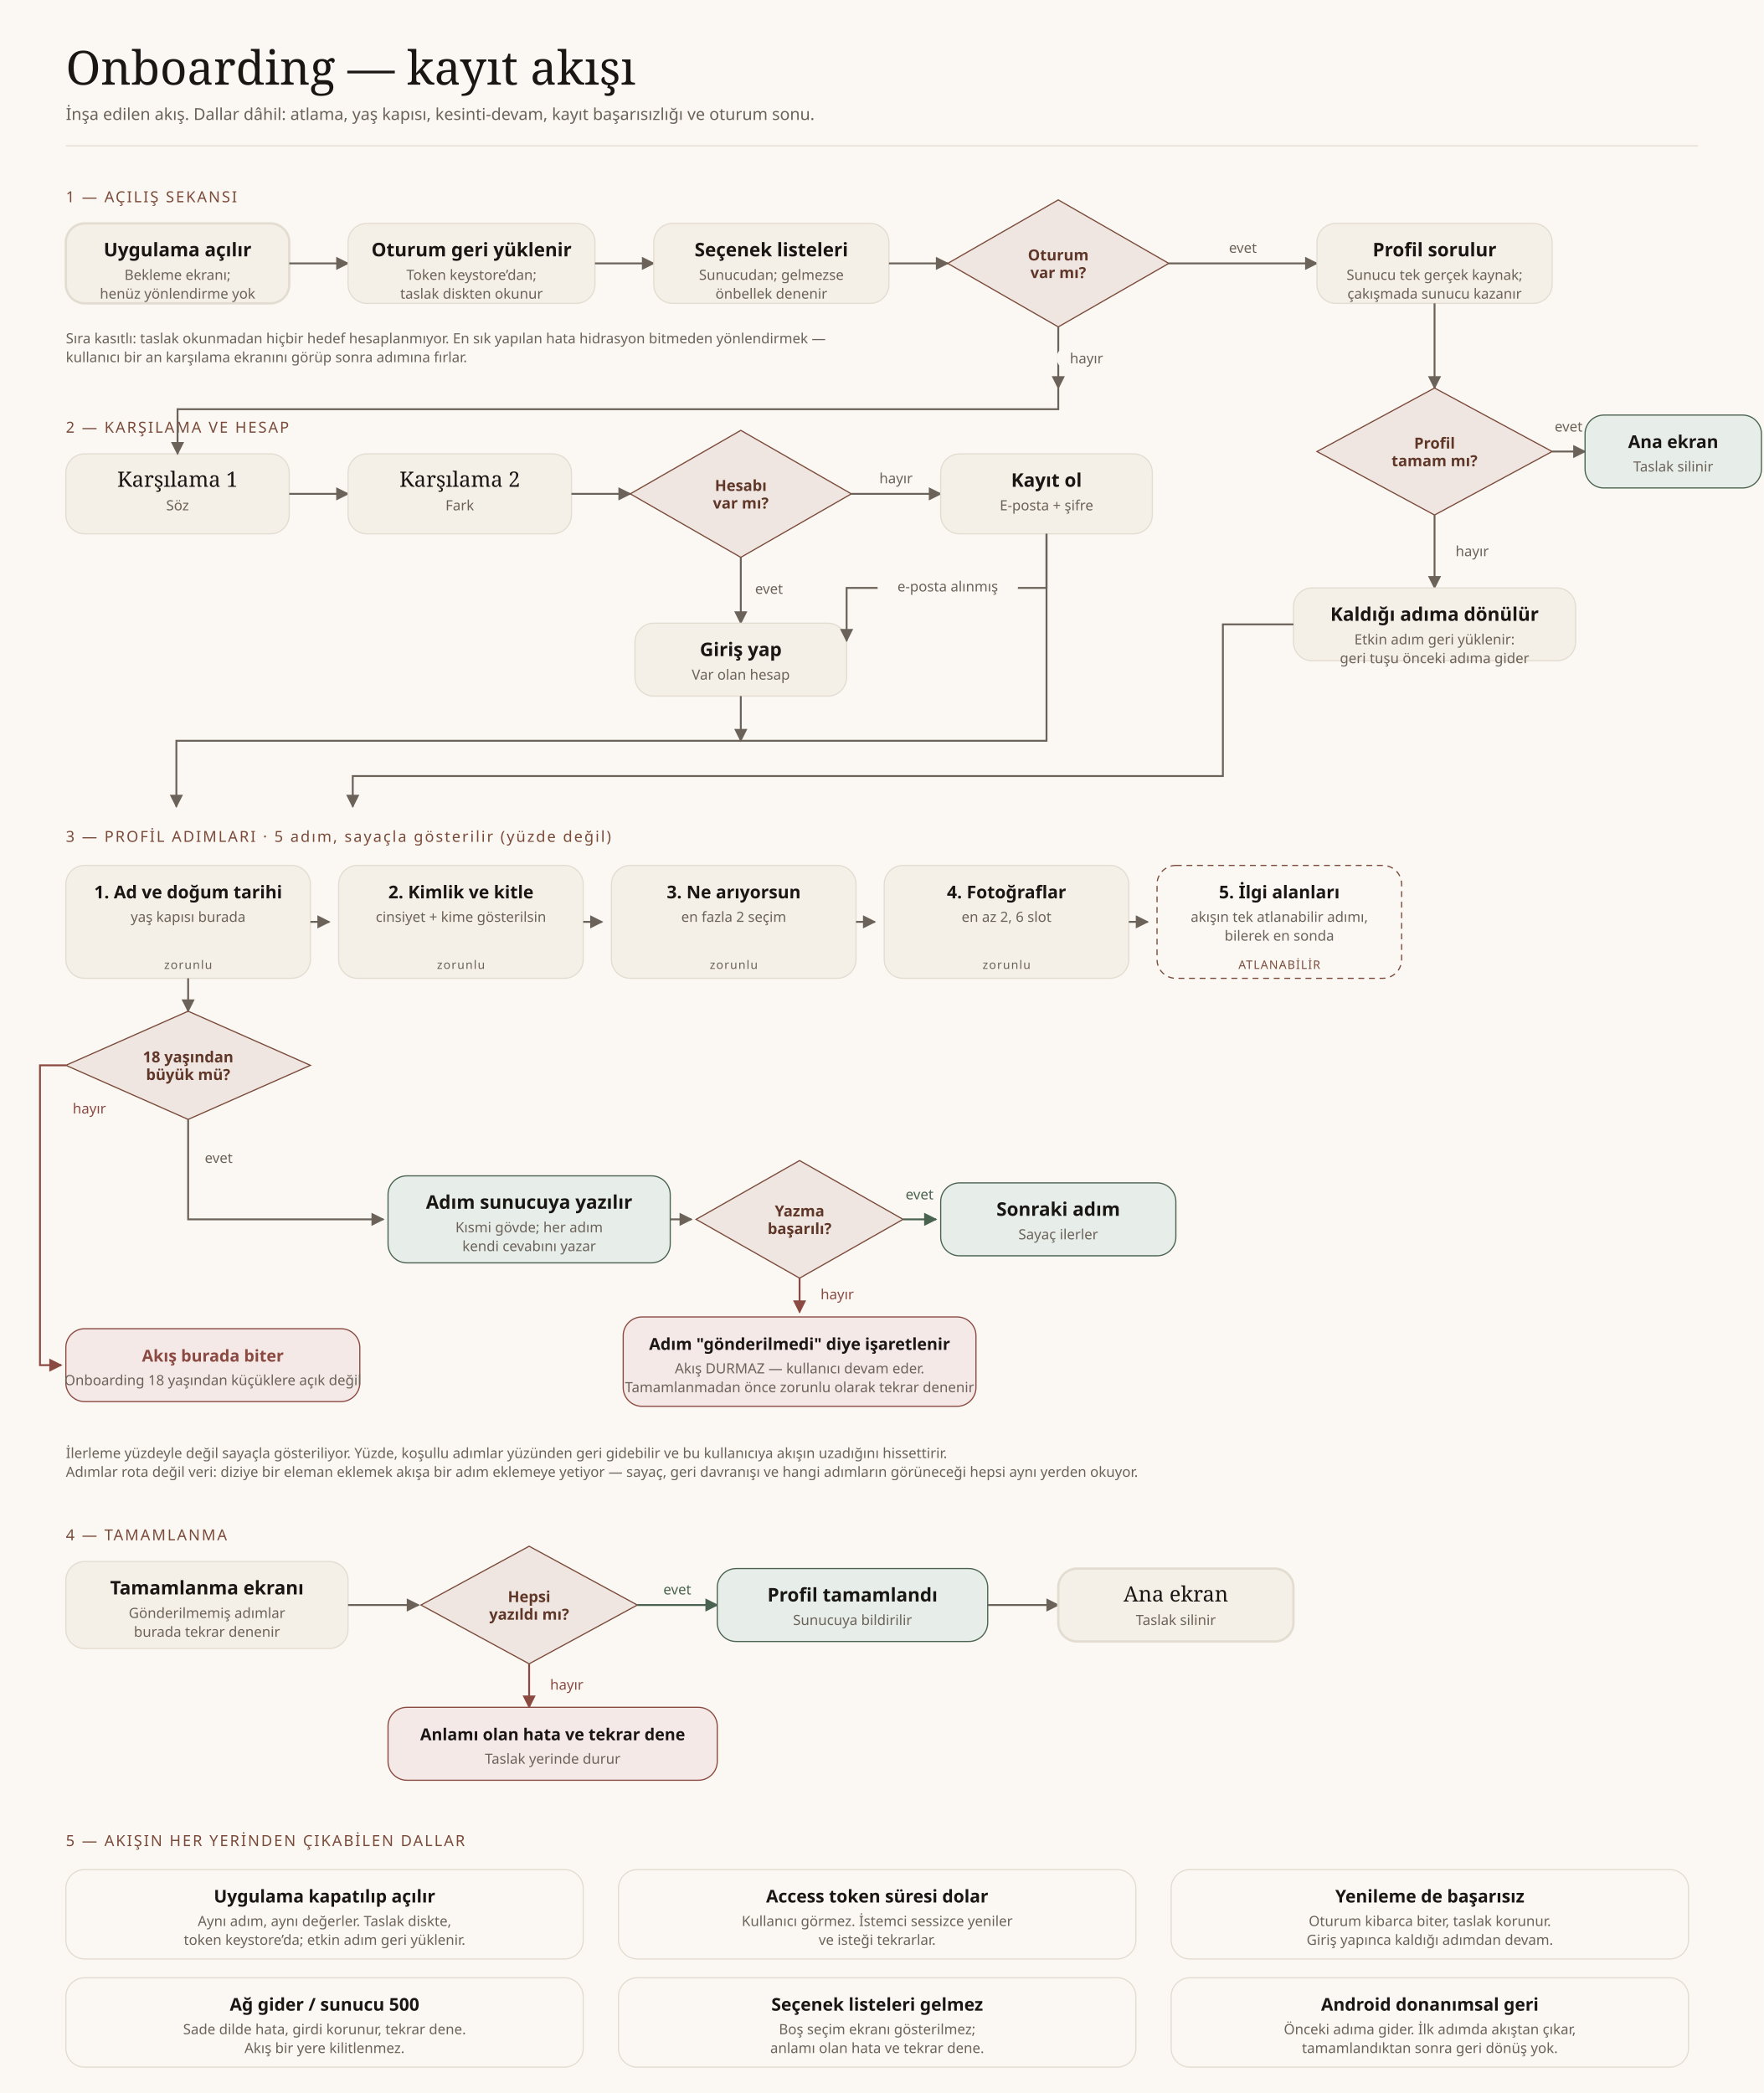
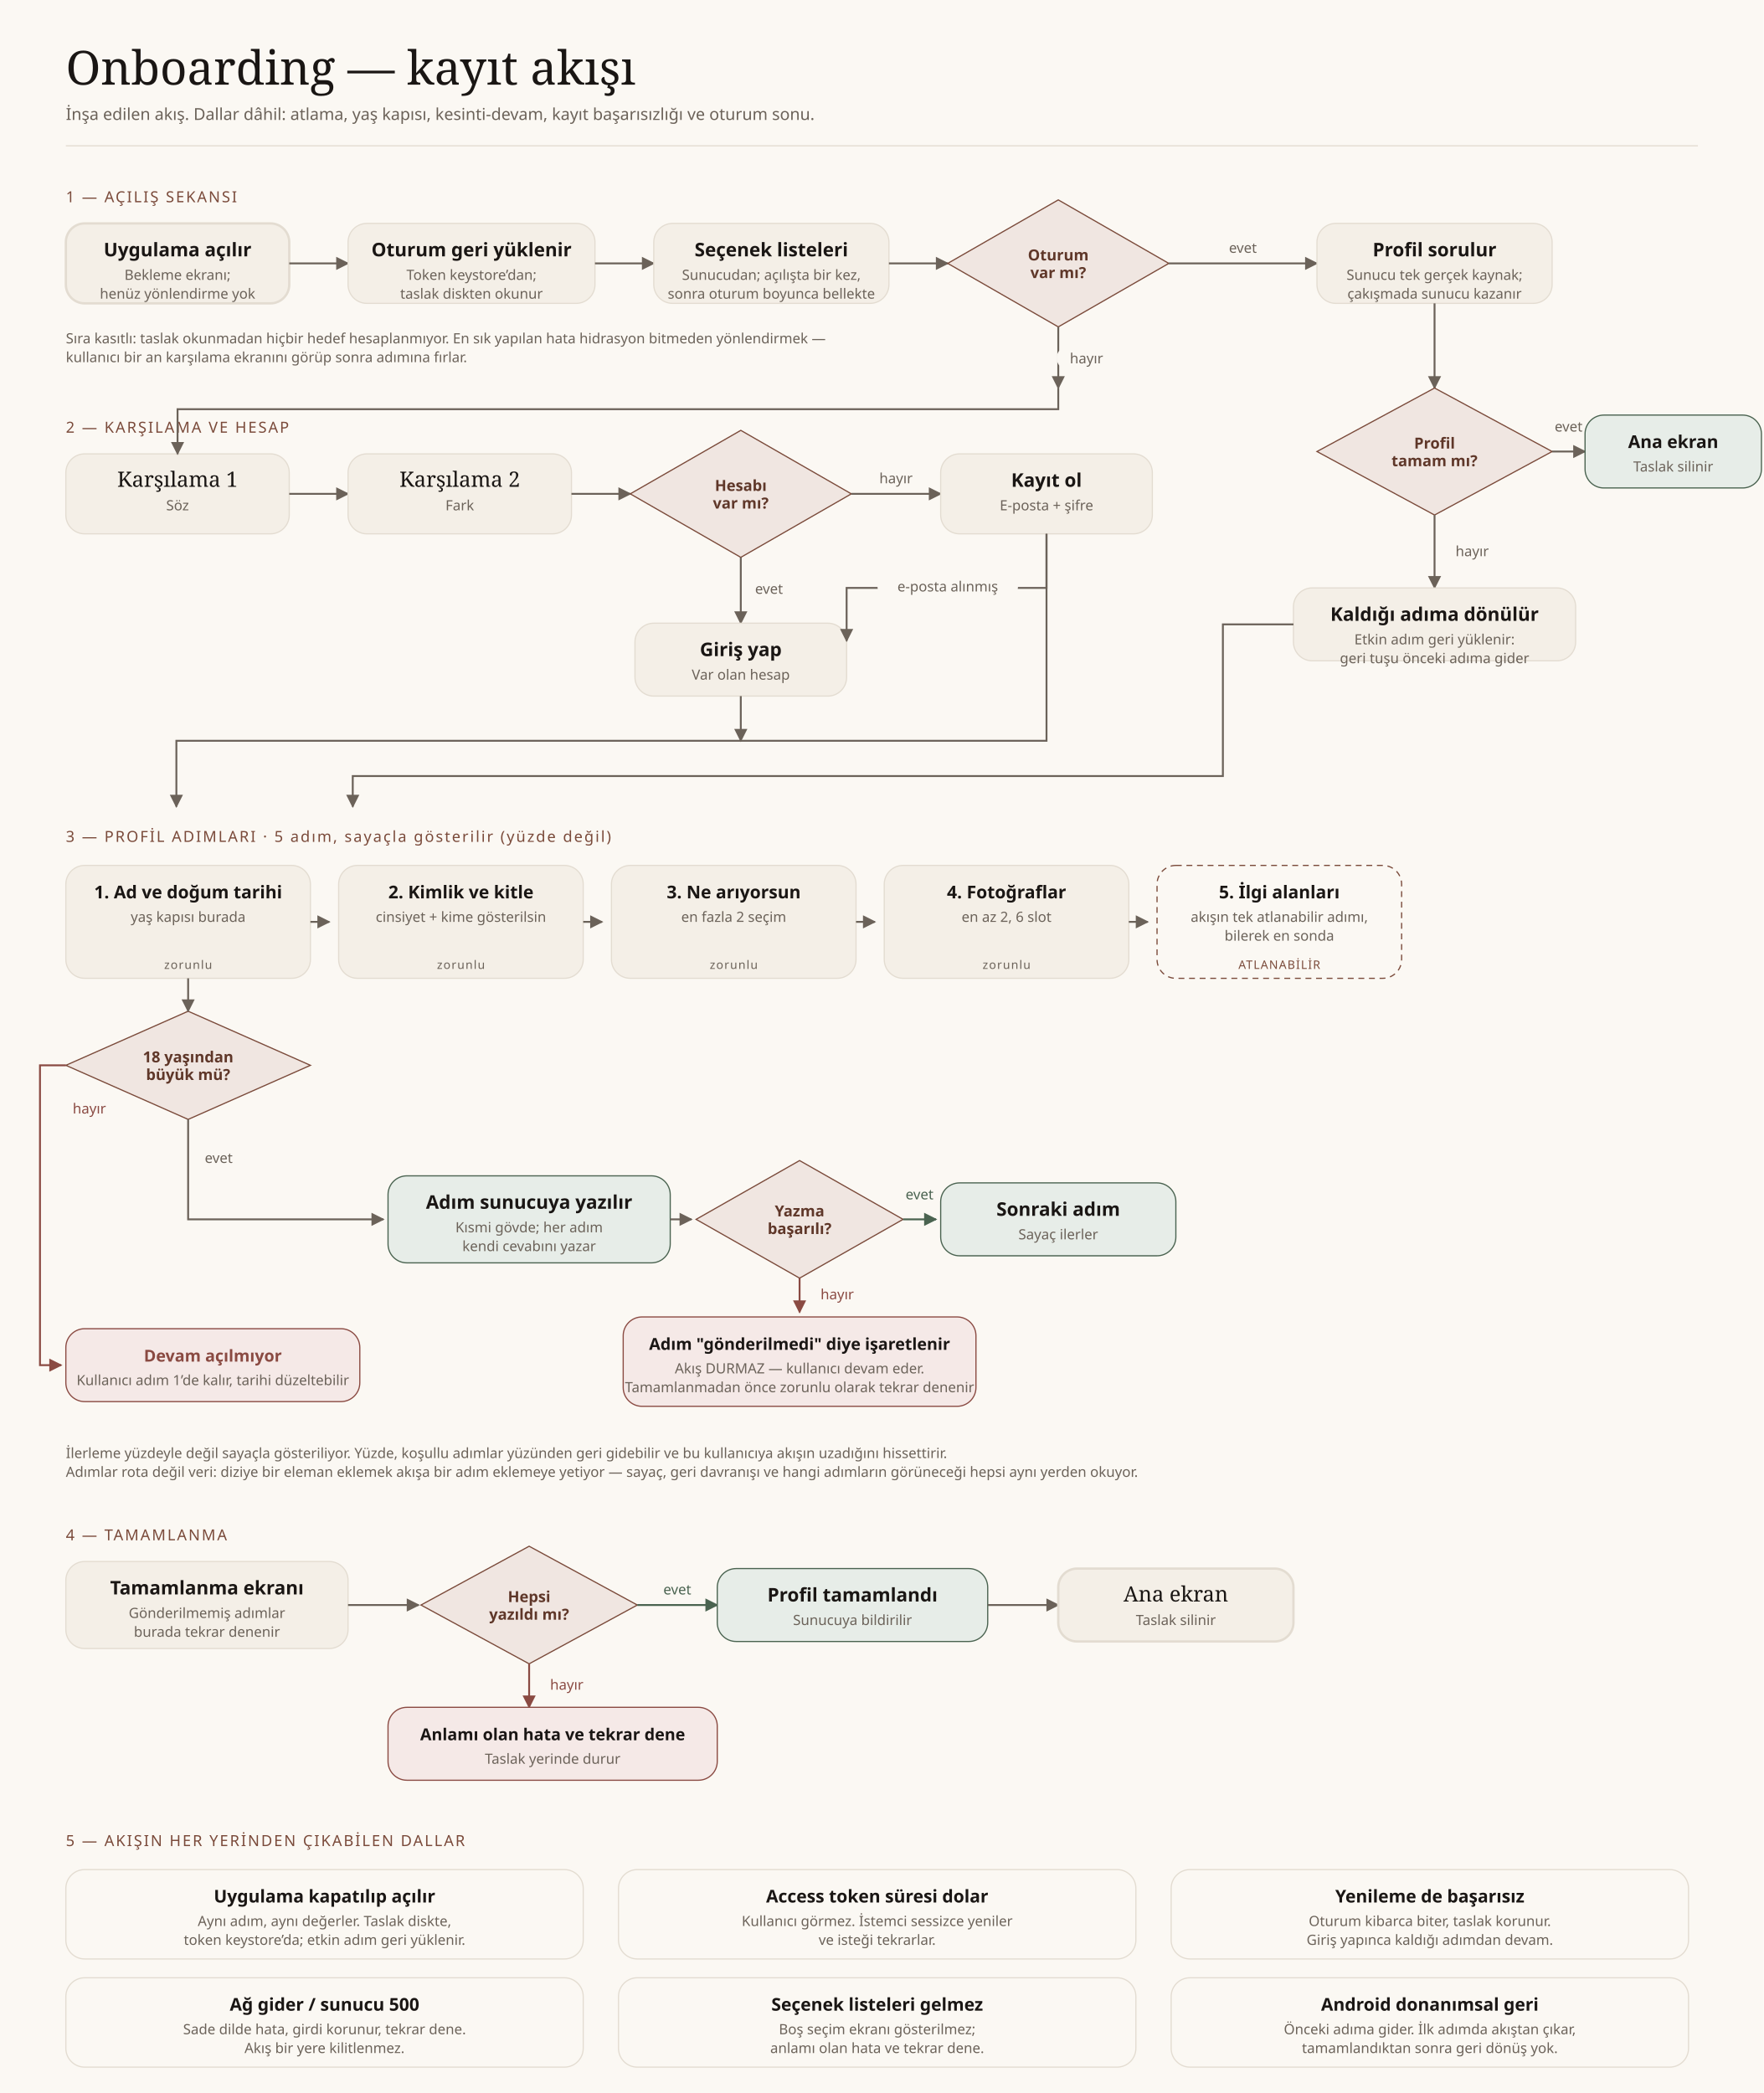
<svg xmlns="http://www.w3.org/2000/svg" width="1500" height="1780" viewBox="0 0 1500 1780" font-family="'Figtree','Segoe UI',system-ui,-apple-system,sans-serif">
  <defs>
    <marker id="arrow" viewBox="0 0 10 10" refX="9" refY="5" markerWidth="7" markerHeight="7" orient="auto-start-reverse">
      <path d="M 0 0 L 10 5 L 0 10 z" fill="#6B6259" />
    </marker>
    <marker id="arrowRed" viewBox="0 0 10 10" refX="9" refY="5" markerWidth="7" markerHeight="7" orient="auto-start-reverse">
      <path d="M 0 0 L 10 5 L 0 10 z" fill="#8A4A42" />
    </marker>
    <marker id="arrowGreen" viewBox="0 0 10 10" refX="9" refY="5" markerWidth="7" markerHeight="7" orient="auto-start-reverse">
      <path d="M 0 0 L 10 5 L 0 10 z" fill="#4A6350" />
    </marker>
  </defs>
  <rect width="1500" height="1780" fill="#FBF8F3" />
  <text x="56" y="72" font-family="'Newsreader','Iowan Old Style',Georgia,serif" font-size="40" fill="#1A1614">Onboarding — kayıt akışı</text>
  <text x="56" y="102" font-size="14" fill="#6B6259">İnşa edilen akış. Dallar dâhil: atlama, yaş kapısı, kesinti-devam, kayıt başarısızlığı ve oturum sonu.</text>
  <line x1="56" y1="124" x2="1444" y2="124" stroke="#E3DCD1" />
  <text x="56" y="172" font-size="13" letter-spacing="1.4" fill="#7A4A3A">1 — AÇILIŞ SEKANSI</text>
  <rect x="56" y="190" width="190" height="68" rx="16" fill="#F4EFE7" stroke="#E3DCD1" stroke-width="2" />
  <text x="151" y="218" text-anchor="middle" font-family="'Figtree','Segoe UI',system-ui,-apple-system,sans-serif" font-size="16" font-weight="600" fill="#1A1614">Uygulama açılır</text>
  <text x="151" y="238" text-anchor="middle" font-size="12" fill="#6B6259">Bekleme ekranı;</text>
  <text x="151" y="254" text-anchor="middle" font-size="12" fill="#6B6259">henüz yönlendirme yok</text>
  <path d="M 246 224 L 296 224" fill="none" stroke="#6B6259" stroke-width="1.6" marker-end="url(#arrow)" />
  <rect x="296" y="190" width="210" height="68" rx="16" fill="#F4EFE7" stroke="#E3DCD1" stroke-width="1" />
  <text x="401" y="218" text-anchor="middle" font-family="'Figtree','Segoe UI',system-ui,-apple-system,sans-serif" font-size="16" font-weight="600" fill="#1A1614">Oturum geri yüklenir</text>
  <text x="401" y="238" text-anchor="middle" font-size="12" fill="#6B6259">Token keystore’dan;</text>
  <text x="401" y="254" text-anchor="middle" font-size="12" fill="#6B6259">taslak diskten okunur</text>
  <path d="M 506 224 L 556 224" fill="none" stroke="#6B6259" stroke-width="1.6" marker-end="url(#arrow)" />
  <rect x="556" y="190" width="200" height="68" rx="16" fill="#F4EFE7" stroke="#E3DCD1" stroke-width="1" />
  <text x="656" y="218" text-anchor="middle" font-family="'Figtree','Segoe UI',system-ui,-apple-system,sans-serif" font-size="16" font-weight="600" fill="#1A1614">Seçenek listeleri</text>
-   <text x="656" y="238" text-anchor="middle" font-size="12" fill="#6B6259">Sunucudan; gelmezse</text>
-   <text x="656" y="254" text-anchor="middle" font-size="12" fill="#6B6259">önbellek denenir</text>
+   <text x="656" y="238" text-anchor="middle" font-size="12" fill="#6B6259">Sunucudan; açılışta bir kez,</text>
+   <text x="656" y="254" text-anchor="middle" font-size="12" fill="#6B6259">sonra oturum boyunca bellekte</text>
  <path d="M 756 224 L 806 224" fill="none" stroke="#6B6259" stroke-width="1.6" marker-end="url(#arrow)" />
  <path d="M 900 170 L 994 224 L 900 278 L 806 224 Z" fill="#F0E6E1" stroke="#7A4A3A" />
  <text x="900" y="221.5" text-anchor="middle" font-size="13" font-weight="600" fill="#5F3729">Oturum</text>
  <text x="900" y="236.5" text-anchor="middle" font-size="13" font-weight="600" fill="#5F3729">var mı?</text>
  <text x="56" y="292" font-size="12" fill="#6B6259">Sıra kasıtlı: taslak okunmadan hiçbir hedef hesaplanmıyor. En sık yapılan hata hidrasyon bitmeden yönlendirmek —</text>
  <text x="56" y="308" font-size="12" fill="#6B6259">kullanıcı bir an karşılama ekranını görüp sonra adımına fırlar.</text>
  <path d="M 900 278 L 900 330" fill="none" stroke="#6B6259" stroke-width="1.6" marker-end="url(#arrow)" />
  <rect x="898.75" y="295" width="50.5" height="19" rx="9" fill="#FBF8F3" />
  <text x="924" y="309" text-anchor="middle" font-size="12" fill="#6B6259">hayır</text>
  <path d="M 994 224 L 1120 224" fill="none" stroke="#6B6259" stroke-width="1.6" marker-end="url(#arrow)" />
  <rect x="1035.2" y="201" width="43.6" height="19" rx="9" fill="#FBF8F3" />
  <text x="1057" y="215" text-anchor="middle" font-size="12" fill="#6B6259">evet</text>
  <rect x="1120" y="190" width="200" height="68" rx="16" fill="#F4EFE7" stroke="#E3DCD1" stroke-width="1" />
  <text x="1220" y="218" text-anchor="middle" font-family="'Figtree','Segoe UI',system-ui,-apple-system,sans-serif" font-size="16" font-weight="600" fill="#1A1614">Profil sorulur</text>
  <text x="1220" y="238" text-anchor="middle" font-size="12" fill="#6B6259">Sunucu tek gerçek kaynak;</text>
  <text x="1220" y="254" text-anchor="middle" font-size="12" fill="#6B6259">çakışmada sunucu kazanır</text>
  <path d="M 1220 258 L 1220 330" fill="none" stroke="#6B6259" stroke-width="1.6" marker-end="url(#arrow)" />
  <path d="M 1220 330 L 1320 384 L 1220 438 L 1120 384 Z" fill="#F0E6E1" stroke="#7A4A3A" />
  <text x="1220" y="381.5" text-anchor="middle" font-size="13" font-weight="600" fill="#5F3729">Profil</text>
  <text x="1220" y="396.5" text-anchor="middle" font-size="13" font-weight="600" fill="#5F3729">tamam mı?</text>
  <text x="56" y="368" font-size="13" letter-spacing="1.4" fill="#7A4A3A">2 — KARŞILAMA VE HESAP</text>
  <rect x="56" y="386" width="190" height="68" rx="16" fill="#F4EFE7" stroke="#E3DCD1" stroke-width="1" />
  <text x="151" y="414" text-anchor="middle" font-family="'Newsreader','Iowan Old Style',Georgia,serif" font-size="18" font-weight="400" fill="#1A1614">Karşılama 1</text>
  <text x="151" y="434" text-anchor="middle" font-size="12" fill="#6B6259">Söz</text>
  <path d="M 246 420 L 296 420" fill="none" stroke="#6B6259" stroke-width="1.6" marker-end="url(#arrow)" />
  <rect x="296" y="386" width="190" height="68" rx="16" fill="#F4EFE7" stroke="#E3DCD1" stroke-width="1" />
  <text x="391" y="414" text-anchor="middle" font-family="'Newsreader','Iowan Old Style',Georgia,serif" font-size="18" font-weight="400" fill="#1A1614">Karşılama 2</text>
  <text x="391" y="434" text-anchor="middle" font-size="12" fill="#6B6259">Fark</text>
  <path d="M 486 420 L 536 420" fill="none" stroke="#6B6259" stroke-width="1.6" marker-end="url(#arrow)" />
  <path d="M 630 366 L 724 420 L 630 474 L 536 420 Z" fill="#F0E6E1" stroke="#7A4A3A" />
  <text x="630" y="417.5" text-anchor="middle" font-size="13" font-weight="600" fill="#5F3729">Hesabı</text>
  <text x="630" y="432.5" text-anchor="middle" font-size="13" font-weight="600" fill="#5F3729">var mı?</text>
  <path d="M 724 420 L 800 420" fill="none" stroke="#6B6259" stroke-width="1.6" marker-end="url(#arrow)" />
  <rect x="736.75" y="397" width="50.5" height="19" rx="9" fill="#FBF8F3" />
  <text x="762" y="411" text-anchor="middle" font-size="12" fill="#6B6259">hayır</text>
  <rect x="800" y="386" width="180" height="68" rx="16" fill="#F4EFE7" stroke="#E3DCD1" stroke-width="1" />
  <text x="890" y="414" text-anchor="middle" font-family="'Figtree','Segoe UI',system-ui,-apple-system,sans-serif" font-size="16" font-weight="600" fill="#1A1614">Kayıt ol</text>
  <text x="890" y="434" text-anchor="middle" font-size="12" fill="#6B6259">E-posta + şifre</text>
  <path d="M 630 474 L 630 530" fill="none" stroke="#6B6259" stroke-width="1.6" marker-end="url(#arrow)" />
  <rect x="632.2" y="491" width="43.6" height="19" rx="9" fill="#FBF8F3" />
  <text x="654" y="505" text-anchor="middle" font-size="12" fill="#6B6259">evet</text>
  <rect x="540" y="530" width="180" height="62" rx="16" fill="#F4EFE7" stroke="#E3DCD1" stroke-width="1" />
  <text x="630" y="558" text-anchor="middle" font-family="'Figtree','Segoe UI',system-ui,-apple-system,sans-serif" font-size="16" font-weight="600" fill="#1A1614">Giriş yap</text>
  <text x="630" y="578" text-anchor="middle" font-size="12" fill="#6B6259">Var olan hesap</text>
  <path d="M 890 454 L 890 500 L 720 500 L 720 545" fill="none" stroke="#6B6259" stroke-width="1.6" marker-end="url(#arrow)" />
  <rect x="746.25" y="489" width="119.5" height="19" rx="9" fill="#FBF8F3" />
  <text x="806" y="503" text-anchor="middle" font-size="12" fill="#6B6259">e-posta alınmış</text>
  <path d="M 890 454 L 890 630 L 150 630 L 150 686" fill="none" stroke="#6B6259" stroke-width="1.6" marker-end="url(#arrow)" />
  <path d="M 630 592 L 630 630" fill="none" stroke="#6B6259" stroke-width="1.6" marker-end="url(#arrow)" />
  <path d="M 900 330 L 900 348 L 151 348 L 151 386" fill="none" stroke="#6B6259" stroke-width="1.6" marker-end="url(#arrow)" />
  <path d="M 1320 384 L 1348 384" fill="none" stroke="#6B6259" stroke-width="1.6" marker-end="url(#arrow)" />
  <rect x="1312.2" y="353" width="43.6" height="19" rx="9" fill="#FBF8F3" />
  <text x="1334" y="367" text-anchor="middle" font-size="12" fill="#6B6259">evet</text>
  <rect x="1348" y="353" width="150" height="62" rx="16" fill="#E7EDE8" stroke="#4A6350" stroke-width="1" />
  <text x="1423" y="381" text-anchor="middle" font-family="'Figtree','Segoe UI',system-ui,-apple-system,sans-serif" font-size="15" font-weight="600" fill="#1A1614">Ana ekran</text>
  <text x="1423" y="401" text-anchor="middle" font-size="12" fill="#6B6259">Taslak silinir</text>
  <path d="M 1220 438 L 1220 500" fill="none" stroke="#6B6259" stroke-width="1.6" marker-end="url(#arrow)" />
  <rect x="1226.75" y="459" width="50.5" height="19" rx="9" fill="#FBF8F3" />
  <text x="1252" y="473" text-anchor="middle" font-size="12" fill="#6B6259">hayır</text>
  <rect x="1100" y="500" width="240" height="62" rx="16" fill="#F4EFE7" stroke="#E3DCD1" stroke-width="1" />
  <text x="1220" y="528" text-anchor="middle" font-family="'Figtree','Segoe UI',system-ui,-apple-system,sans-serif" font-size="16" font-weight="600" fill="#1A1614">Kaldığı adıma dönülür</text>
  <text x="1220" y="548" text-anchor="middle" font-size="12" fill="#6B6259">Etkin adım geri yüklenir:</text>
  <text x="1220" y="564" text-anchor="middle" font-size="12" fill="#6B6259">geri tuşu önceki adıma gider</text>
  <path d="M 1100 531 L 1040 531 L 1040 660 L 300 660 L 300 686" fill="none" stroke="#6B6259" stroke-width="1.6" marker-end="url(#arrow)" />
  <text x="56" y="716" font-size="13" letter-spacing="1.4" fill="#7A4A3A">3 — PROFİL ADIMLARI · 5 adım, sayaçla gösterilir (yüzde değil)</text>
  <rect x="56" y="736" width="208" height="96" rx="16" fill="#F4EFE7" stroke="#E3DCD1" stroke-width="1" />
  <text x="160" y="764" text-anchor="middle" font-family="'Figtree','Segoe UI',system-ui,-apple-system,sans-serif" font-size="15" font-weight="600" fill="#1A1614">1. Ad ve doğum tarihi</text>
  <text x="160" y="784" text-anchor="middle" font-size="12" fill="#6B6259">yaş kapısı burada</text>
  <text x="160" y="824" text-anchor="middle" font-size="10" letter-spacing="0.8" fill="#6B6259">zorunlu</text>
  <path d="M 264 784 L 280 784" fill="none" stroke="#6B6259" stroke-width="1.6" marker-end="url(#arrow)" />
  <rect x="288" y="736" width="208" height="96" rx="16" fill="#F4EFE7" stroke="#E3DCD1" stroke-width="1" />
  <text x="392" y="764" text-anchor="middle" font-family="'Figtree','Segoe UI',system-ui,-apple-system,sans-serif" font-size="15" font-weight="600" fill="#1A1614">2. Kimlik ve kitle</text>
  <text x="392" y="784" text-anchor="middle" font-size="12" fill="#6B6259">cinsiyet + kime gösterilsin</text>
  <text x="392" y="824" text-anchor="middle" font-size="10" letter-spacing="0.8" fill="#6B6259">zorunlu</text>
  <path d="M 496 784 L 512 784" fill="none" stroke="#6B6259" stroke-width="1.6" marker-end="url(#arrow)" />
  <rect x="520" y="736" width="208" height="96" rx="16" fill="#F4EFE7" stroke="#E3DCD1" stroke-width="1" />
  <text x="624" y="764" text-anchor="middle" font-family="'Figtree','Segoe UI',system-ui,-apple-system,sans-serif" font-size="15" font-weight="600" fill="#1A1614">3. Ne arıyorsun</text>
  <text x="624" y="784" text-anchor="middle" font-size="12" fill="#6B6259">en fazla 2 seçim</text>
  <text x="624" y="824" text-anchor="middle" font-size="10" letter-spacing="0.8" fill="#6B6259">zorunlu</text>
  <path d="M 728 784 L 744 784" fill="none" stroke="#6B6259" stroke-width="1.6" marker-end="url(#arrow)" />
  <rect x="752" y="736" width="208" height="96" rx="16" fill="#F4EFE7" stroke="#E3DCD1" stroke-width="1" />
  <text x="856" y="764" text-anchor="middle" font-family="'Figtree','Segoe UI',system-ui,-apple-system,sans-serif" font-size="15" font-weight="600" fill="#1A1614">4. Fotoğraflar</text>
  <text x="856" y="784" text-anchor="middle" font-size="12" fill="#6B6259">en az 2, 6 slot</text>
  <text x="856" y="824" text-anchor="middle" font-size="10" letter-spacing="0.8" fill="#6B6259">zorunlu</text>
  <path d="M 960 784 L 976 784" fill="none" stroke="#6B6259" stroke-width="1.6" marker-end="url(#arrow)" />
  <rect x="984" y="736" width="208" height="96" rx="16" fill="#FBF8F3" stroke="#7A4A3A" stroke-width="1" stroke-dasharray="5 4" />
  <text x="1088" y="764" text-anchor="middle" font-family="'Figtree','Segoe UI',system-ui,-apple-system,sans-serif" font-size="15" font-weight="600" fill="#1A1614">5. İlgi alanları</text>
  <text x="1088" y="784" text-anchor="middle" font-size="12" fill="#6B6259">akışın tek atlanabilir adımı,</text>
  <text x="1088" y="800" text-anchor="middle" font-size="12" fill="#6B6259">bilerek en sonda</text>
  <text x="1088" y="824" text-anchor="middle" font-size="10" letter-spacing="0.8" fill="#7A4A3A">ATLANABİLİR</text>
  <path d="M 160 860 L 264 906 L 160 952 L 56 906 Z" fill="#F0E6E1" stroke="#7A4A3A" />
  <text x="160" y="903.5" text-anchor="middle" font-size="13" font-weight="600" fill="#5F3729">18 yaşından</text>
  <text x="160" y="918.5" text-anchor="middle" font-size="13" font-weight="600" fill="#5F3729">büyük mü?</text>
  <path d="M 160 832 L 160 860" fill="none" stroke="#6B6259" stroke-width="1.6" marker-end="url(#arrow)" />
  <path d="M 56 906 L 34 906 L 34 1161 L 52 1161" fill="none" stroke="#8A4A42" stroke-width="1.6" marker-end="url(#arrowRed)" />
  <rect x="50.75" y="933" width="50.5" height="19" rx="9" fill="#FBF8F3" />
  <text x="76" y="947" text-anchor="middle" font-size="12" fill="#8A4A42">hayır</text>
  <rect x="56" y="1130" width="250" height="62" rx="16" fill="#F5E9E7" stroke="#8A4A42" stroke-width="1" />
-   <text x="181" y="1158" text-anchor="middle" font-family="'Figtree','Segoe UI',system-ui,-apple-system,sans-serif" font-size="14" font-weight="600" fill="#8A4A42">Akış burada biter</text>
-   <text x="181" y="1178" text-anchor="middle" font-size="12" fill="#6B6259">Onboarding 18 yaşından küçüklere açık değil</text>
+   <text x="181" y="1158" text-anchor="middle" font-family="'Figtree','Segoe UI',system-ui,-apple-system,sans-serif" font-size="14" font-weight="600" fill="#8A4A42">Devam açılmıyor</text>
+   <text x="181" y="1178" text-anchor="middle" font-size="12" fill="#6B6259">Kullanıcı adım 1’de kalır, tarihi düzeltebilir</text>
  <path d="M 160 952 L 160 1037 L 326 1037" fill="none" stroke="#6B6259" stroke-width="1.6" marker-end="url(#arrow)" />
  <rect x="164.2" y="975" width="43.6" height="19" rx="9" fill="#FBF8F3" />
  <text x="186" y="989" text-anchor="middle" font-size="12" fill="#6B6259">evet</text>
  <rect x="330" y="1000" width="240" height="74" rx="16" fill="#E7EDE8" stroke="#4A6350" stroke-width="1" />
  <text x="450" y="1028" text-anchor="middle" font-family="'Figtree','Segoe UI',system-ui,-apple-system,sans-serif" font-size="16" font-weight="600" fill="#1A1614">Adım sunucuya yazılır</text>
  <text x="450" y="1048" text-anchor="middle" font-size="12" fill="#6B6259">Kısmi gövde; her adım</text>
  <text x="450" y="1064" text-anchor="middle" font-size="12" fill="#6B6259">kendi cevabını yazar</text>
  <path d="M 570 1037 L 588 1037" fill="none" stroke="#6B6259" stroke-width="1.6" marker-end="url(#arrow)" />
  <path d="M 680 987 L 768 1037 L 680 1087 L 592 1037 Z" fill="#F0E6E1" stroke="#7A4A3A" />
  <text x="680" y="1034.5" text-anchor="middle" font-size="13" font-weight="600" fill="#5F3729">Yazma</text>
  <text x="680" y="1049.5" text-anchor="middle" font-size="13" font-weight="600" fill="#5F3729">başarılı?</text>
  <path d="M 768 1037 L 796 1037" fill="none" stroke="#4A6350" stroke-width="1.6" marker-end="url(#arrowGreen)" />
  <rect x="760.2" y="1006" width="43.6" height="19" rx="9" fill="#FBF8F3" />
  <text x="782" y="1020" text-anchor="middle" font-size="12" fill="#4A6350">evet</text>
  <rect x="800" y="1006" width="200" height="62" rx="16" fill="#E7EDE8" stroke="#4A6350" stroke-width="1" />
  <text x="900" y="1034" text-anchor="middle" font-family="'Figtree','Segoe UI',system-ui,-apple-system,sans-serif" font-size="16" font-weight="600" fill="#1A1614">Sonraki adım</text>
  <text x="900" y="1054" text-anchor="middle" font-size="12" fill="#6B6259">Sayaç ilerler</text>
  <path d="M 680 1087 L 680 1116" fill="none" stroke="#8A4A42" stroke-width="1.6" marker-end="url(#arrowRed)" />
  <rect x="686.75" y="1091" width="50.5" height="19" rx="9" fill="#FBF8F3" />
  <text x="712" y="1105" text-anchor="middle" font-size="12" fill="#8A4A42">hayır</text>
  <rect x="530" y="1120" width="300" height="76" rx="16" fill="#F5E9E7" stroke="#8A4A42" stroke-width="1" />
  <text x="680" y="1148" text-anchor="middle" font-family="'Figtree','Segoe UI',system-ui,-apple-system,sans-serif" font-size="14" font-weight="600" fill="#1A1614">Adım "gönderilmedi" diye işaretlenir</text>
  <text x="680" y="1168" text-anchor="middle" font-size="12" fill="#6B6259">Akış DURMAZ — kullanıcı devam eder.</text>
  <text x="680" y="1184" text-anchor="middle" font-size="12" fill="#6B6259">Tamamlanmadan önce zorunlu olarak tekrar denenir</text>
  <text x="56" y="1240" font-size="12" fill="#6B6259">İlerleme yüzdeyle değil sayaçla gösteriliyor. Yüzde, koşullu adımlar yüzünden geri gidebilir ve bu kullanıcıya akışın uzadığını hissettirir.</text>
  <text x="56" y="1256" font-size="12" fill="#6B6259">Adımlar rota değil veri: diziye bir eleman eklemek akışa bir adım eklemeye yetiyor — sayaç, geri davranışı ve hangi adımların görüneceği hepsi aynı yerden okuyor.</text>
  <text x="56" y="1310" font-size="13" letter-spacing="1.4" fill="#7A4A3A">4 — TAMAMLANMA</text>
  <rect x="56" y="1328" width="240" height="74" rx="16" fill="#F4EFE7" stroke="#E3DCD1" stroke-width="1" />
  <text x="176" y="1356" text-anchor="middle" font-family="'Figtree','Segoe UI',system-ui,-apple-system,sans-serif" font-size="16" font-weight="600" fill="#1A1614">Tamamlanma ekranı</text>
  <text x="176" y="1376" text-anchor="middle" font-size="12" fill="#6B6259">Gönderilmemiş adımlar</text>
  <text x="176" y="1392" text-anchor="middle" font-size="12" fill="#6B6259">burada tekrar denenir</text>
  <path d="M 296 1365 L 356 1365" fill="none" stroke="#6B6259" stroke-width="1.6" marker-end="url(#arrow)" />
  <path d="M 450 1315 L 542 1365 L 450 1415 L 358 1365 Z" fill="#F0E6E1" stroke="#7A4A3A" />
  <text x="450" y="1362.5" text-anchor="middle" font-size="13" font-weight="600" fill="#5F3729">Hepsi</text>
  <text x="450" y="1377.5" text-anchor="middle" font-size="13" font-weight="600" fill="#5F3729">yazıldı mı?</text>
  <path d="M 542 1365 L 610 1365" fill="none" stroke="#4A6350" stroke-width="1.6" marker-end="url(#arrowGreen)" />
  <rect x="554.2" y="1342" width="43.6" height="19" rx="9" fill="#FBF8F3" />
  <text x="576" y="1356" text-anchor="middle" font-size="12" fill="#4A6350">evet</text>
  <rect x="610" y="1334" width="230" height="62" rx="16" fill="#E7EDE8" stroke="#4A6350" stroke-width="1" />
  <text x="725" y="1362" text-anchor="middle" font-family="'Figtree','Segoe UI',system-ui,-apple-system,sans-serif" font-size="16" font-weight="600" fill="#1A1614">Profil tamamlandı</text>
  <text x="725" y="1382" text-anchor="middle" font-size="12" fill="#6B6259">Sunucuya bildirilir</text>
  <path d="M 840 1365 L 900 1365" fill="none" stroke="#6B6259" stroke-width="1.6" marker-end="url(#arrow)" />
  <rect x="900" y="1334" width="200" height="62" rx="16" fill="#F4EFE7" stroke="#E3DCD1" stroke-width="2" />
  <text x="1000" y="1362" text-anchor="middle" font-family="'Newsreader','Iowan Old Style',Georgia,serif" font-size="18" font-weight="400" fill="#1A1614">Ana ekran</text>
  <text x="1000" y="1382" text-anchor="middle" font-size="12" fill="#6B6259">Taslak silinir</text>
  <path d="M 450 1415 L 450 1452" fill="none" stroke="#8A4A42" stroke-width="1.6" marker-end="url(#arrowRed)" />
  <rect x="456.75" y="1423" width="50.5" height="19" rx="9" fill="#FBF8F3" />
  <text x="482" y="1437" text-anchor="middle" font-size="12" fill="#8A4A42">hayır</text>
  <rect x="330" y="1452" width="280" height="62" rx="16" fill="#F5E9E7" stroke="#8A4A42" stroke-width="1" />
  <text x="470" y="1480" text-anchor="middle" font-family="'Figtree','Segoe UI',system-ui,-apple-system,sans-serif" font-size="14" font-weight="600" fill="#1A1614">Anlamı olan hata ve tekrar dene</text>
  <text x="470" y="1500" text-anchor="middle" font-size="12" fill="#6B6259">Taslak yerinde durur</text>
  <text x="56" y="1570" font-size="13" letter-spacing="1.4" fill="#7A4A3A">5 — AKIŞIN HER YERİNDEN ÇIKABİLEN DALLAR</text>
  <rect x="56" y="1590" width="440" height="76" rx="16" fill="#FBF8F3" stroke="#E3DCD1" stroke-width="1" />
  <text x="276" y="1618" text-anchor="middle" font-family="'Figtree','Segoe UI',system-ui,-apple-system,sans-serif" font-size="15" font-weight="600" fill="#1A1614">Uygulama kapatılıp açılır</text>
  <text x="276" y="1638" text-anchor="middle" font-size="12" fill="#6B6259">Aynı adım, aynı değerler. Taslak diskte,</text>
  <text x="276" y="1654" text-anchor="middle" font-size="12" fill="#6B6259">token keystore’da; etkin adım geri yüklenir.</text>
  <rect x="526" y="1590" width="440" height="76" rx="16" fill="#FBF8F3" stroke="#E3DCD1" stroke-width="1" />
  <text x="746" y="1618" text-anchor="middle" font-family="'Figtree','Segoe UI',system-ui,-apple-system,sans-serif" font-size="15" font-weight="600" fill="#1A1614">Access token süresi dolar</text>
  <text x="746" y="1638" text-anchor="middle" font-size="12" fill="#6B6259">Kullanıcı görmez. İstemci sessizce yeniler</text>
  <text x="746" y="1654" text-anchor="middle" font-size="12" fill="#6B6259">ve isteği tekrarlar.</text>
  <rect x="996" y="1590" width="440" height="76" rx="16" fill="#FBF8F3" stroke="#E3DCD1" stroke-width="1" />
  <text x="1216" y="1618" text-anchor="middle" font-family="'Figtree','Segoe UI',system-ui,-apple-system,sans-serif" font-size="15" font-weight="600" fill="#1A1614">Yenileme de başarısız</text>
  <text x="1216" y="1638" text-anchor="middle" font-size="12" fill="#6B6259">Oturum kibarca biter, taslak korunur.</text>
  <text x="1216" y="1654" text-anchor="middle" font-size="12" fill="#6B6259">Giriş yapınca kaldığı adımdan devam.</text>
  <rect x="56" y="1682" width="440" height="76" rx="16" fill="#FBF8F3" stroke="#E3DCD1" stroke-width="1" />
  <text x="276" y="1710" text-anchor="middle" font-family="'Figtree','Segoe UI',system-ui,-apple-system,sans-serif" font-size="15" font-weight="600" fill="#1A1614">Ağ gider / sunucu 500</text>
  <text x="276" y="1730" text-anchor="middle" font-size="12" fill="#6B6259">Sade dilde hata, girdi korunur, tekrar dene.</text>
  <text x="276" y="1746" text-anchor="middle" font-size="12" fill="#6B6259">Akış bir yere kilitlenmez.</text>
  <rect x="526" y="1682" width="440" height="76" rx="16" fill="#FBF8F3" stroke="#E3DCD1" stroke-width="1" />
  <text x="746" y="1710" text-anchor="middle" font-family="'Figtree','Segoe UI',system-ui,-apple-system,sans-serif" font-size="15" font-weight="600" fill="#1A1614">Seçenek listeleri gelmez</text>
  <text x="746" y="1730" text-anchor="middle" font-size="12" fill="#6B6259">Boş seçim ekranı gösterilmez;</text>
  <text x="746" y="1746" text-anchor="middle" font-size="12" fill="#6B6259">anlamı olan hata ve tekrar dene.</text>
  <rect x="996" y="1682" width="440" height="76" rx="16" fill="#FBF8F3" stroke="#E3DCD1" stroke-width="1" />
  <text x="1216" y="1710" text-anchor="middle" font-family="'Figtree','Segoe UI',system-ui,-apple-system,sans-serif" font-size="15" font-weight="600" fill="#1A1614">Android donanımsal geri</text>
  <text x="1216" y="1730" text-anchor="middle" font-size="12" fill="#6B6259">Önceki adıma gider. İlk adımda akıştan çıkar,</text>
  <text x="1216" y="1746" text-anchor="middle" font-size="12" fill="#6B6259">tamamlandıktan sonra geri dönüş yok.</text>
</svg>
